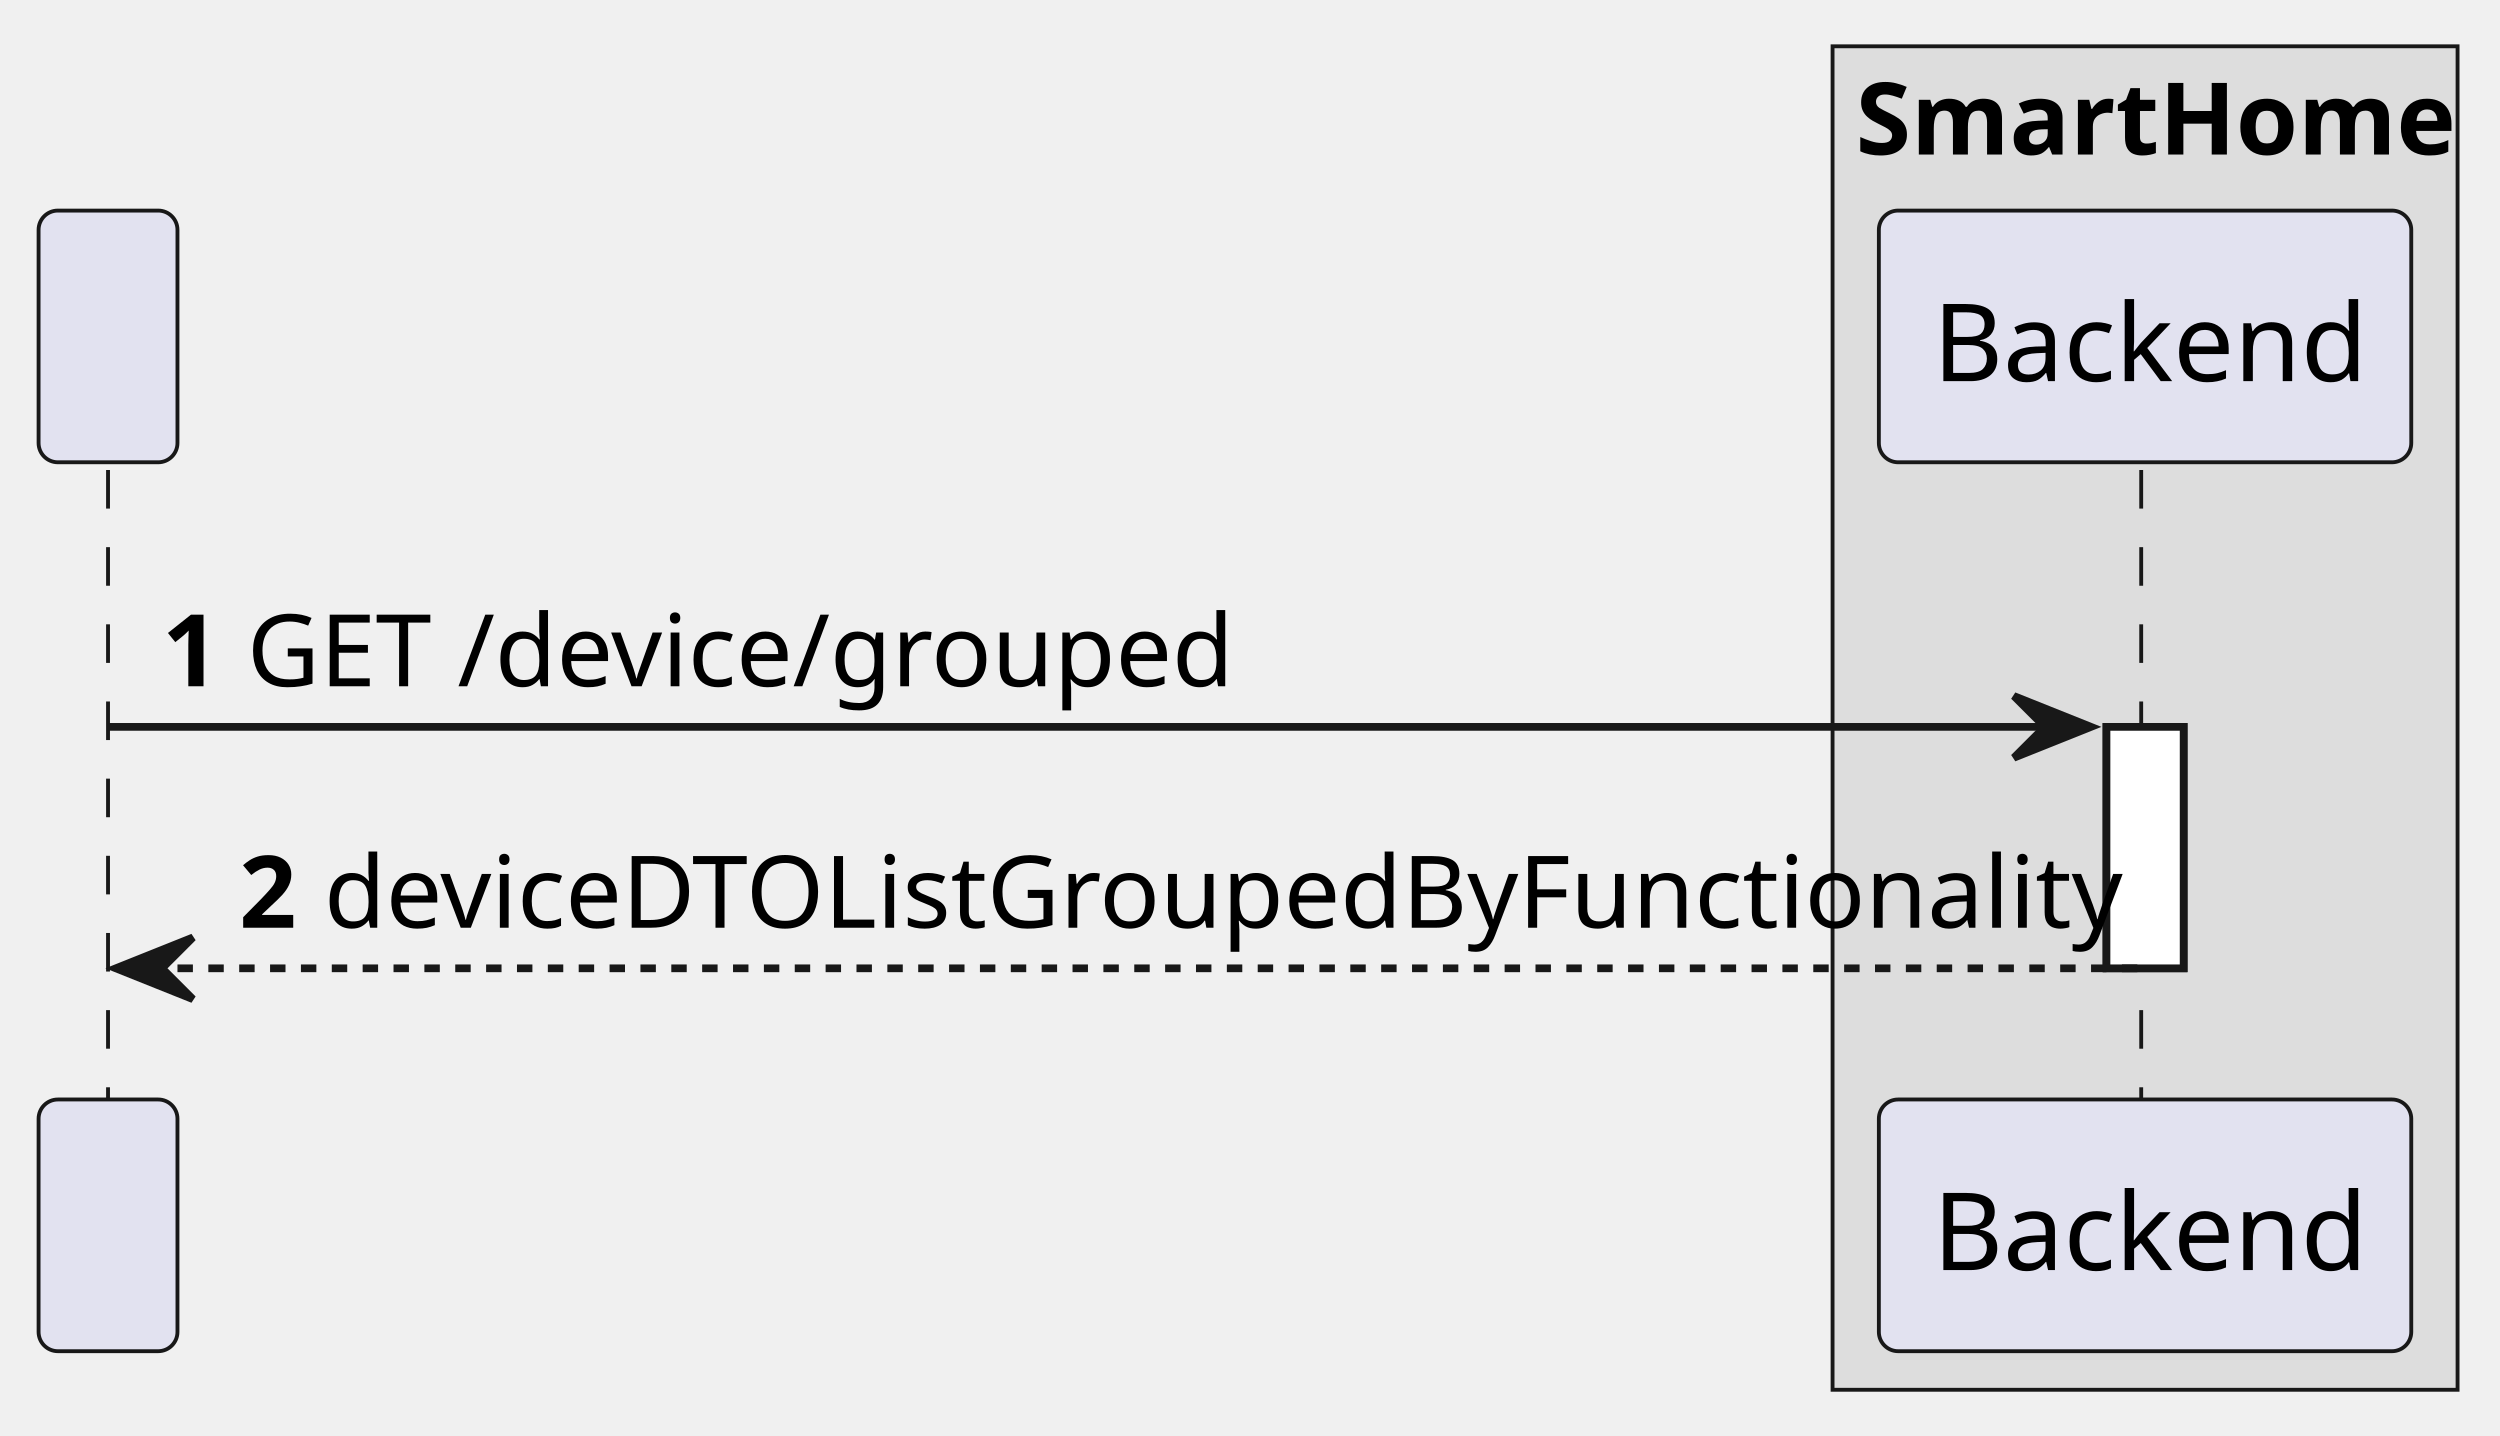
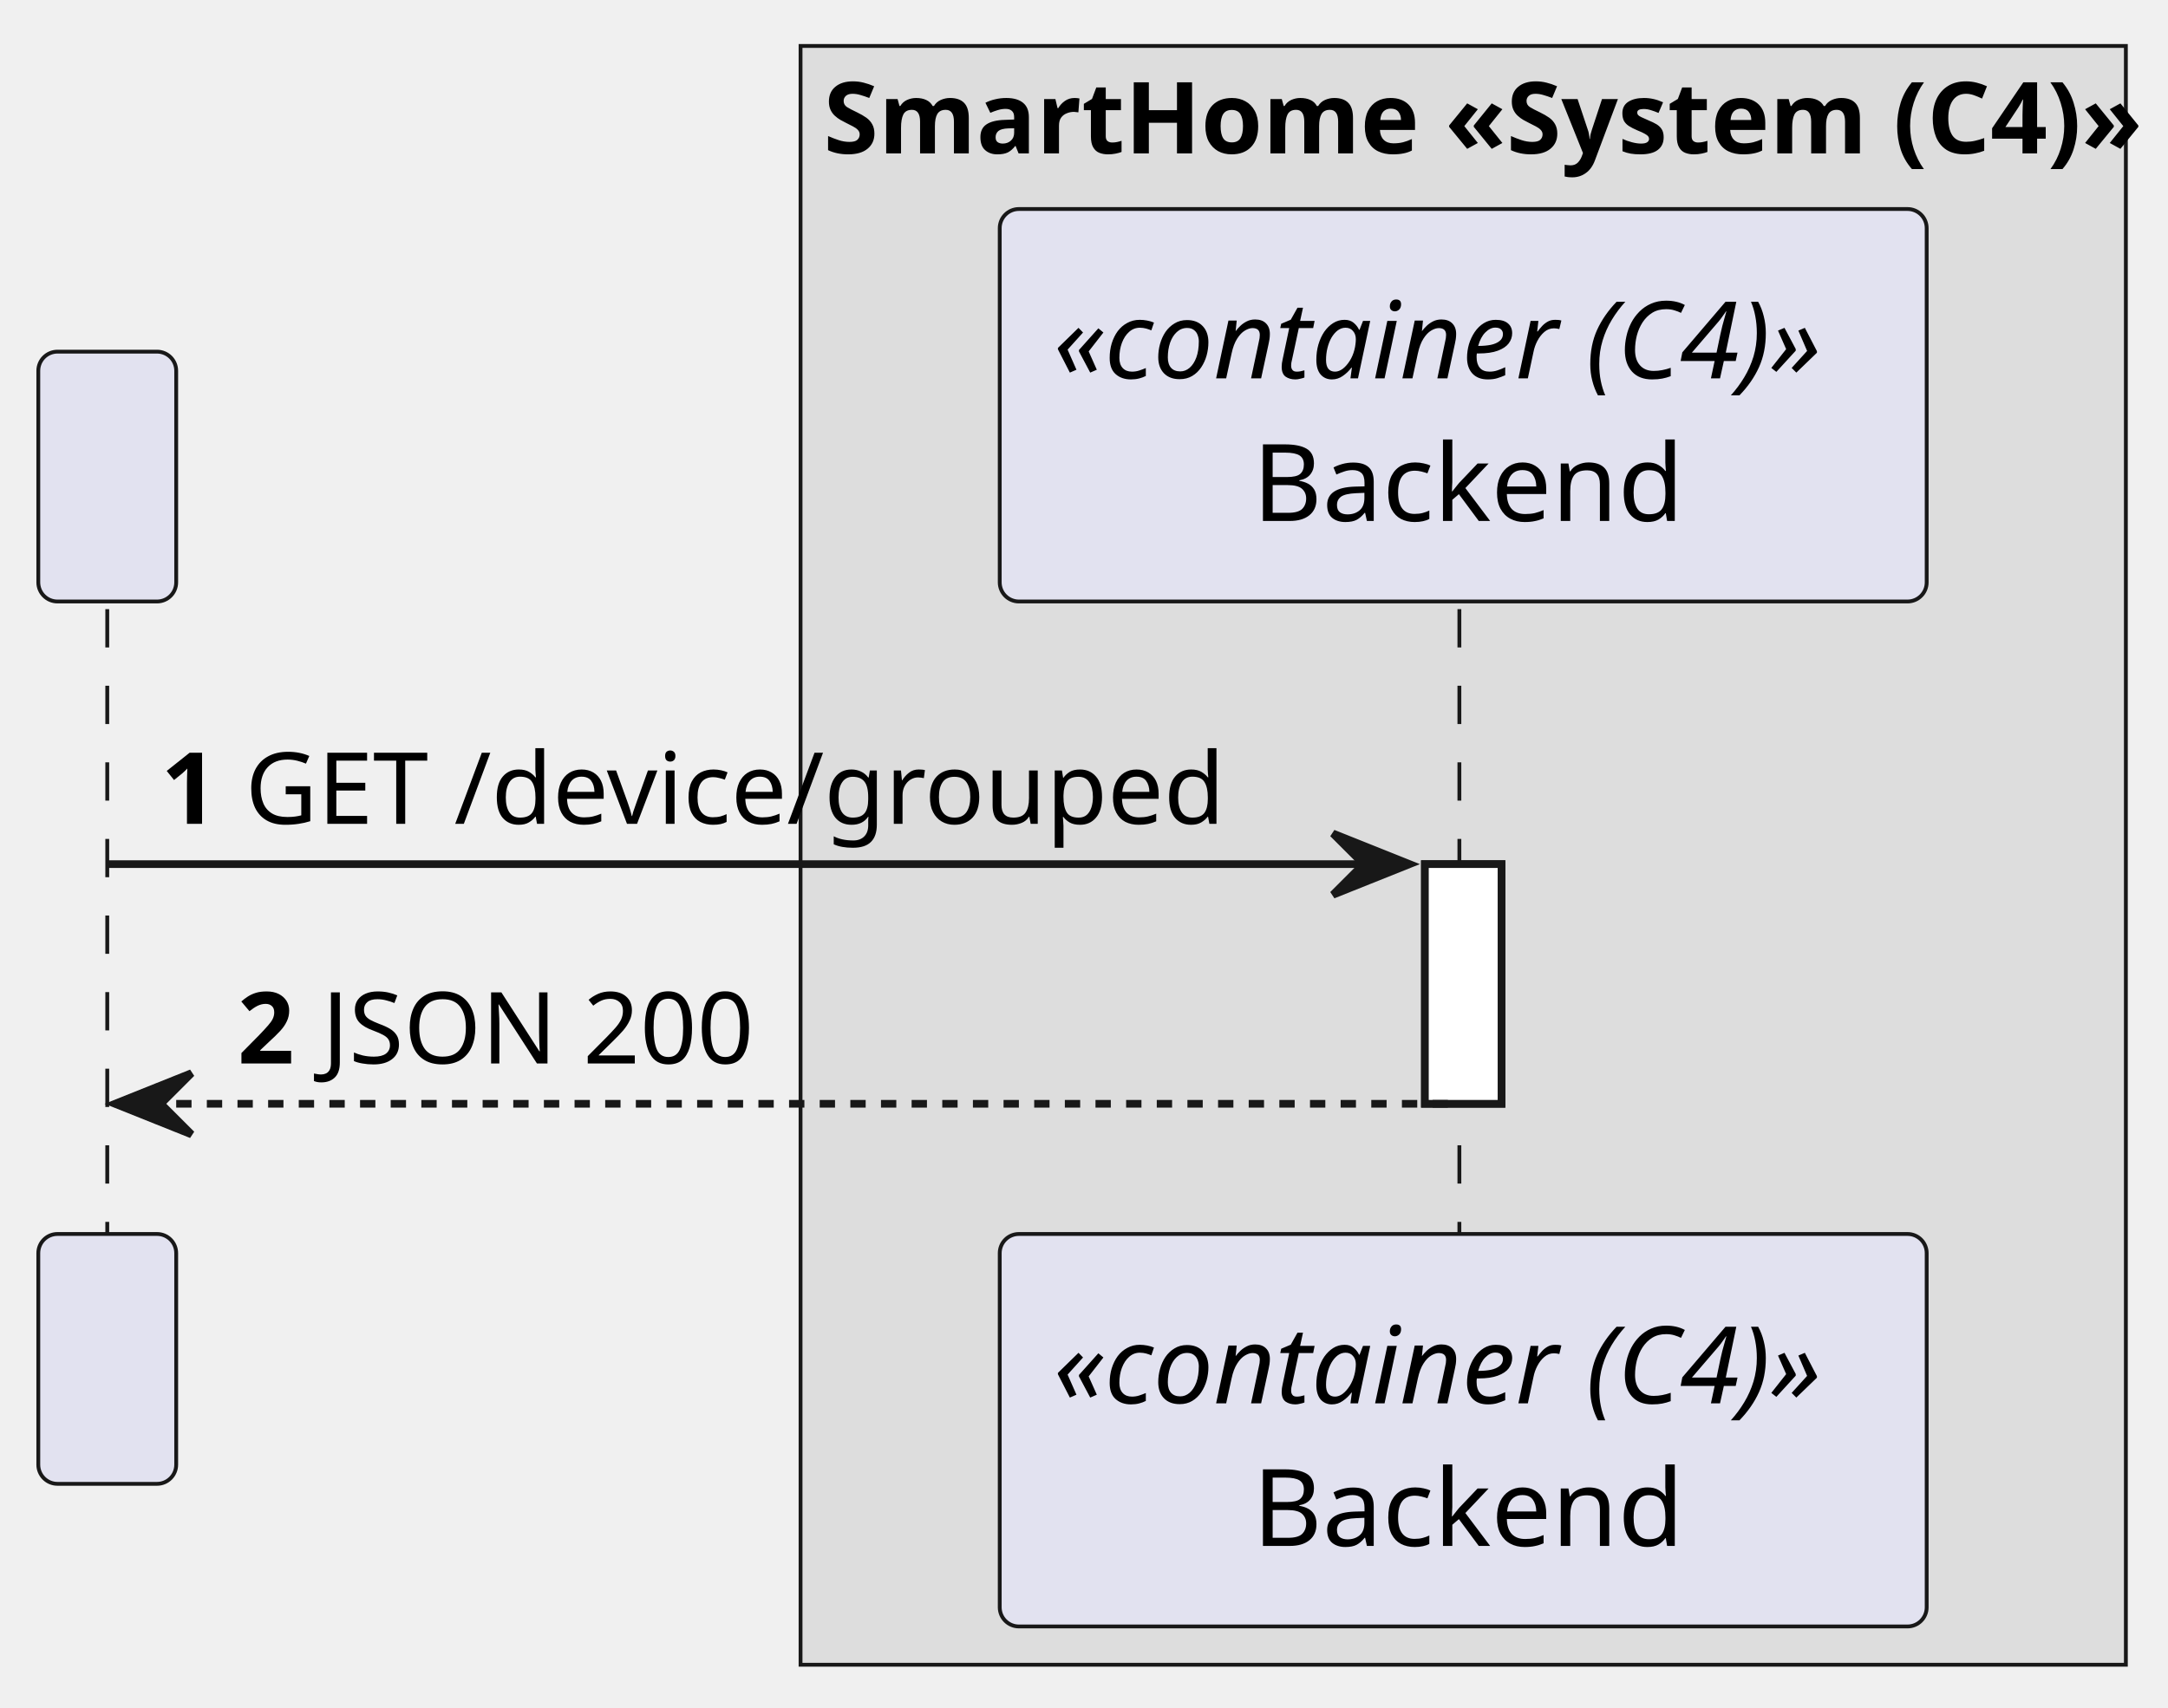
- <svg xmlns="http://www.w3.org/2000/svg" contentStyleType="text/css" height="186px" preserveAspectRatio="none" style="width:324px;height:186px;background:#FFFFFF;" version="1.1" viewBox="0 0 324 186" width="324px" zoomAndPan="magnify">
+ <svg xmlns="http://www.w3.org/2000/svg" contentStyleType="text/css" height="223px" preserveAspectRatio="none" style="width:283px;height:223px;background:#FFFFFF;" version="1.1" viewBox="0 0 283 223" width="283px" zoomAndPan="magnify">
  <defs />
  <g>
-     <rect fill="#DDDDDD" height="174.115" style="stroke:#181818;stroke-width:0.5;" width="81" x="237.5" y="6" />
-     <text fill="#000000" font-family="sans-serif" font-size="13" font-weight="bold" lengthAdjust="spacing" textLength="75" x="240.5" y="20.028">SmartHome</text>
-     <rect fill="#FFFFFF" height="31.291" style="stroke:#181818;stroke-width:1.0;" width="10" x="273" y="94.203" />
-     <line style="stroke:#181818;stroke-width:0.5;stroke-dasharray:5.0,5.0;" x1="14" x2="14" y1="60.912" y2="143.494" />
-     <line style="stroke:#181818;stroke-width:0.5;stroke-dasharray:5.0,5.0;" x1="277.5" x2="277.5" y1="60.912" y2="143.494" />
-     <rect fill="#E2E2F0" height="32.621" rx="2.5" ry="2.5" style="stroke:#181818;stroke-width:0.5;" width="18" x="5" y="27.291" />
-     <text fill="#000000" font-family="sans-serif" font-size="14" lengthAdjust="spacing" textLength="4" x="12" y="49.398"> </text>
-     <rect fill="#E2E2F0" height="32.621" rx="2.5" ry="2.5" style="stroke:#181818;stroke-width:0.5;" width="18" x="5" y="142.494" />
-     <text fill="#000000" font-family="sans-serif" font-size="14" lengthAdjust="spacing" textLength="4" x="12" y="164.602"> </text>
-     <rect fill="#E2E2F0" height="32.621" rx="2.5" ry="2.5" style="stroke:#181818;stroke-width:0.5;" width="69" x="243.5" y="27.291" />
-     <text fill="#000000" font-family="sans-serif" font-size="14" lengthAdjust="spacing" textLength="55" x="250.5" y="49.398">Backend</text>
-     <rect fill="#E2E2F0" height="32.621" rx="2.5" ry="2.5" style="stroke:#181818;stroke-width:0.5;" width="69" x="243.5" y="142.494" />
-     <text fill="#000000" font-family="sans-serif" font-size="14" lengthAdjust="spacing" textLength="55" x="250.5" y="164.602">Backend</text>
-     <rect fill="#FFFFFF" height="31.291" style="stroke:#181818;stroke-width:1.0;" width="10" x="273" y="94.203" />
-     <polygon fill="#181818" points="261,90.203,271,94.203,261,98.203,265,94.203" style="stroke:#181818;stroke-width:1.0;" />
-     <line style="stroke:#181818;stroke-width:1.0;" x1="14" x2="267" y1="94.203" y2="94.203" />
-     <text fill="#000000" font-family="sans-serif" font-size="13" font-weight="bold" lengthAdjust="spacing" textLength="7" x="21" y="88.94">1</text>
-     <text fill="#000000" font-family="sans-serif" font-size="13" lengthAdjust="spacing" textLength="120" x="32" y="88.94">GET /device/grouped</text>
-     <polygon fill="#181818" points="25,121.494,15,125.494,25,129.494,21,125.494" style="stroke:#181818;stroke-width:1.0;" />
-     <line style="stroke:#181818;stroke-width:1.0;stroke-dasharray:2.0,2.0;" x1="19" x2="277" y1="125.494" y2="125.494" />
-     <text fill="#000000" font-family="sans-serif" font-size="13" font-weight="bold" lengthAdjust="spacing" textLength="7" x="31" y="120.231">2</text>
-     <text fill="#000000" font-family="sans-serif" font-size="13" lengthAdjust="spacing" textLength="222" x="42" y="120.231">deviceDTOListGroupedByFunctionality</text>
+     <rect fill="#DDDDDD" height="211.357" style="stroke:#181818;stroke-width:0.5;" width="173" x="104.5" y="6" />
+     <text fill="#000000" font-family="sans-serif" font-size="13" font-weight="bold" lengthAdjust="spacing" textLength="167" x="107.5" y="20.028">SmartHome «System (C4)»</text>
+     <rect fill="#FFFFFF" height="31.291" style="stroke:#181818;stroke-width:1.0;" width="10" x="186" y="112.824" />
+     <line style="stroke:#181818;stroke-width:0.5;stroke-dasharray:5.0,5.0;" x1="14" x2="14" y1="79.533" y2="162.115" />
+     <line style="stroke:#181818;stroke-width:0.5;stroke-dasharray:5.0,5.0;" x1="190.5" x2="190.5" y1="79.533" y2="162.115" />
+     <rect fill="#E2E2F0" height="32.621" rx="2.5" ry="2.5" style="stroke:#181818;stroke-width:0.5;" width="18" x="5" y="45.912" />
+     <text fill="#000000" font-family="sans-serif" font-size="14" lengthAdjust="spacing" textLength="4" x="12" y="68.019"> </text>
+     <rect fill="#E2E2F0" height="32.621" rx="2.5" ry="2.5" style="stroke:#181818;stroke-width:0.5;" width="18" x="5" y="161.115" />
+     <text fill="#000000" font-family="sans-serif" font-size="14" lengthAdjust="spacing" textLength="4" x="12" y="183.223"> </text>
+     <rect fill="#E2E2F0" height="51.242" rx="2.5" ry="2.5" style="stroke:#181818;stroke-width:0.5;" width="121" x="130.5" y="27.291" />
+     <text fill="#000000" font-family="sans-serif" font-size="14" font-style="italic" lengthAdjust="spacing" textLength="107" x="137.5" y="49.398">«container (C4)»</text>
+     <text fill="#000000" font-family="sans-serif" font-size="14" lengthAdjust="spacing" textLength="55" x="163.5" y="68.019">Backend</text>
+     <rect fill="#E2E2F0" height="51.242" rx="2.5" ry="2.5" style="stroke:#181818;stroke-width:0.5;" width="121" x="130.5" y="161.115" />
+     <text fill="#000000" font-family="sans-serif" font-size="14" font-style="italic" lengthAdjust="spacing" textLength="107" x="137.5" y="183.223">«container (C4)»</text>
+     <text fill="#000000" font-family="sans-serif" font-size="14" lengthAdjust="spacing" textLength="55" x="163.5" y="201.844">Backend</text>
+     <rect fill="#FFFFFF" height="31.291" style="stroke:#181818;stroke-width:1.0;" width="10" x="186" y="112.824" />
+     <polygon fill="#181818" points="174,108.824,184,112.824,174,116.824,178,112.824" style="stroke:#181818;stroke-width:1.0;" />
+     <line style="stroke:#181818;stroke-width:1.0;" x1="14" x2="180" y1="112.824" y2="112.824" />
+     <text fill="#000000" font-family="sans-serif" font-size="13" font-weight="bold" lengthAdjust="spacing" textLength="7" x="21" y="107.561">1</text>
+     <text fill="#000000" font-family="sans-serif" font-size="13" lengthAdjust="spacing" textLength="120" x="32" y="107.561">GET /device/grouped</text>
+     <polygon fill="#181818" points="25,140.115,15,144.115,25,148.115,21,144.115" style="stroke:#181818;stroke-width:1.0;" />
+     <line style="stroke:#181818;stroke-width:1.0;stroke-dasharray:2.0,2.0;" x1="19" x2="190" y1="144.115" y2="144.115" />
+     <text fill="#000000" font-family="sans-serif" font-size="13" font-weight="bold" lengthAdjust="spacing" textLength="7" x="31" y="138.852">2</text>
+     <text fill="#000000" font-family="sans-serif" font-size="13" lengthAdjust="spacing" textLength="59" x="42" y="138.852">JSON 200</text>
  </g>
</svg>
